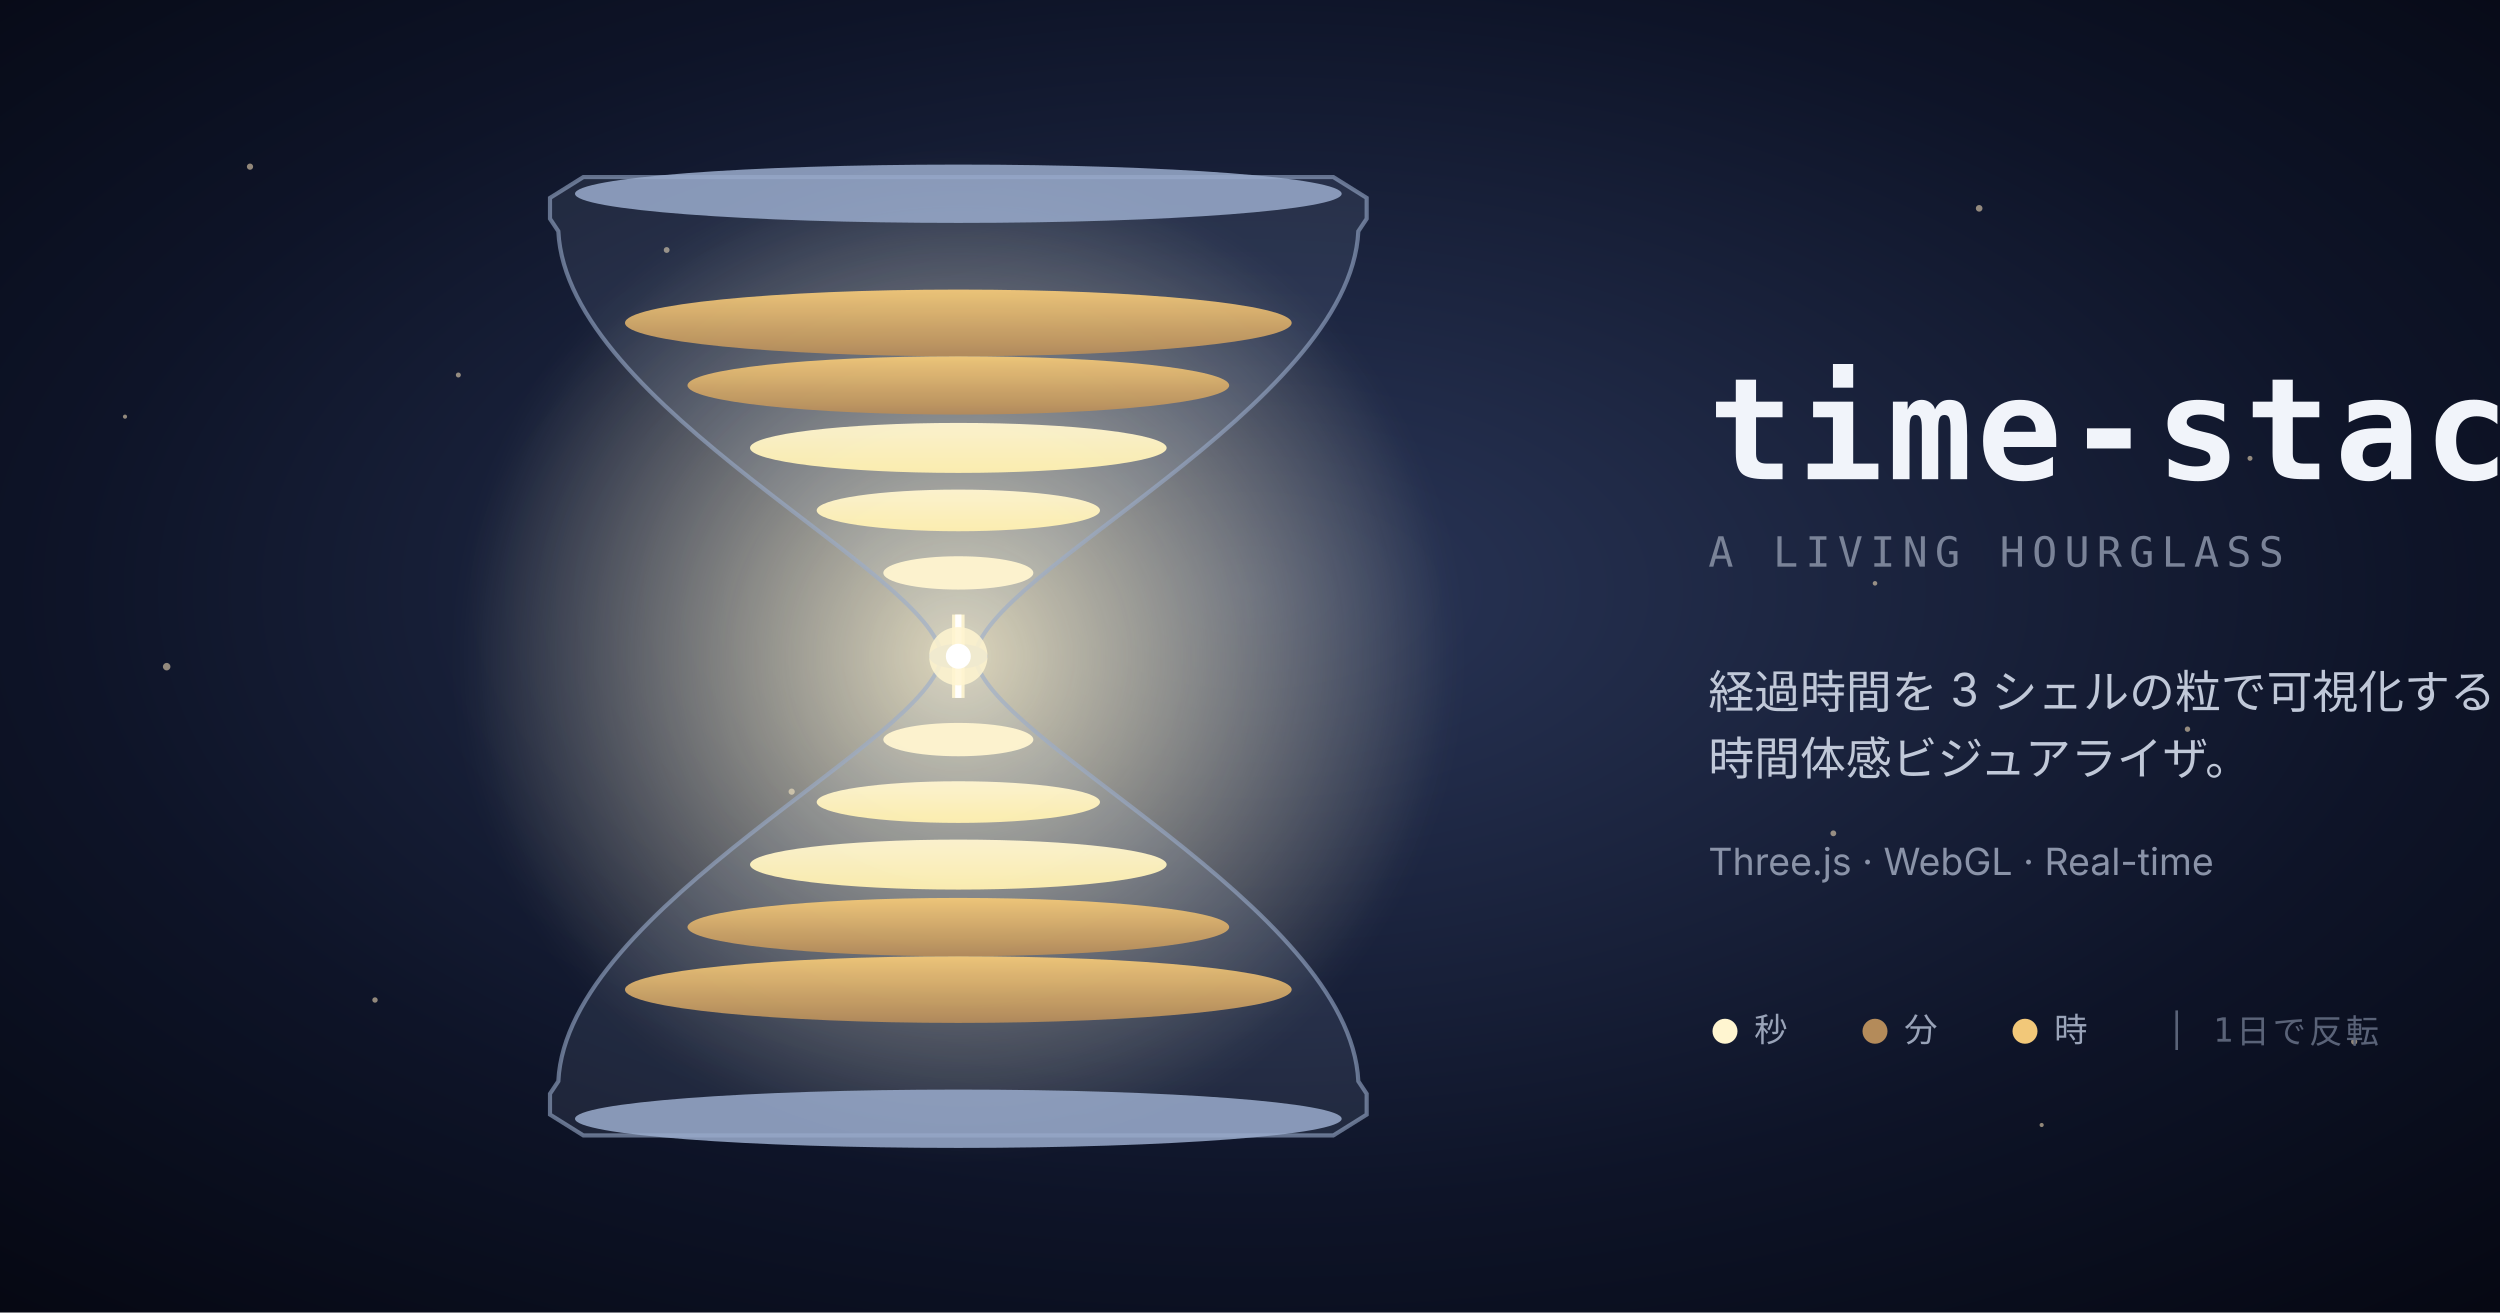
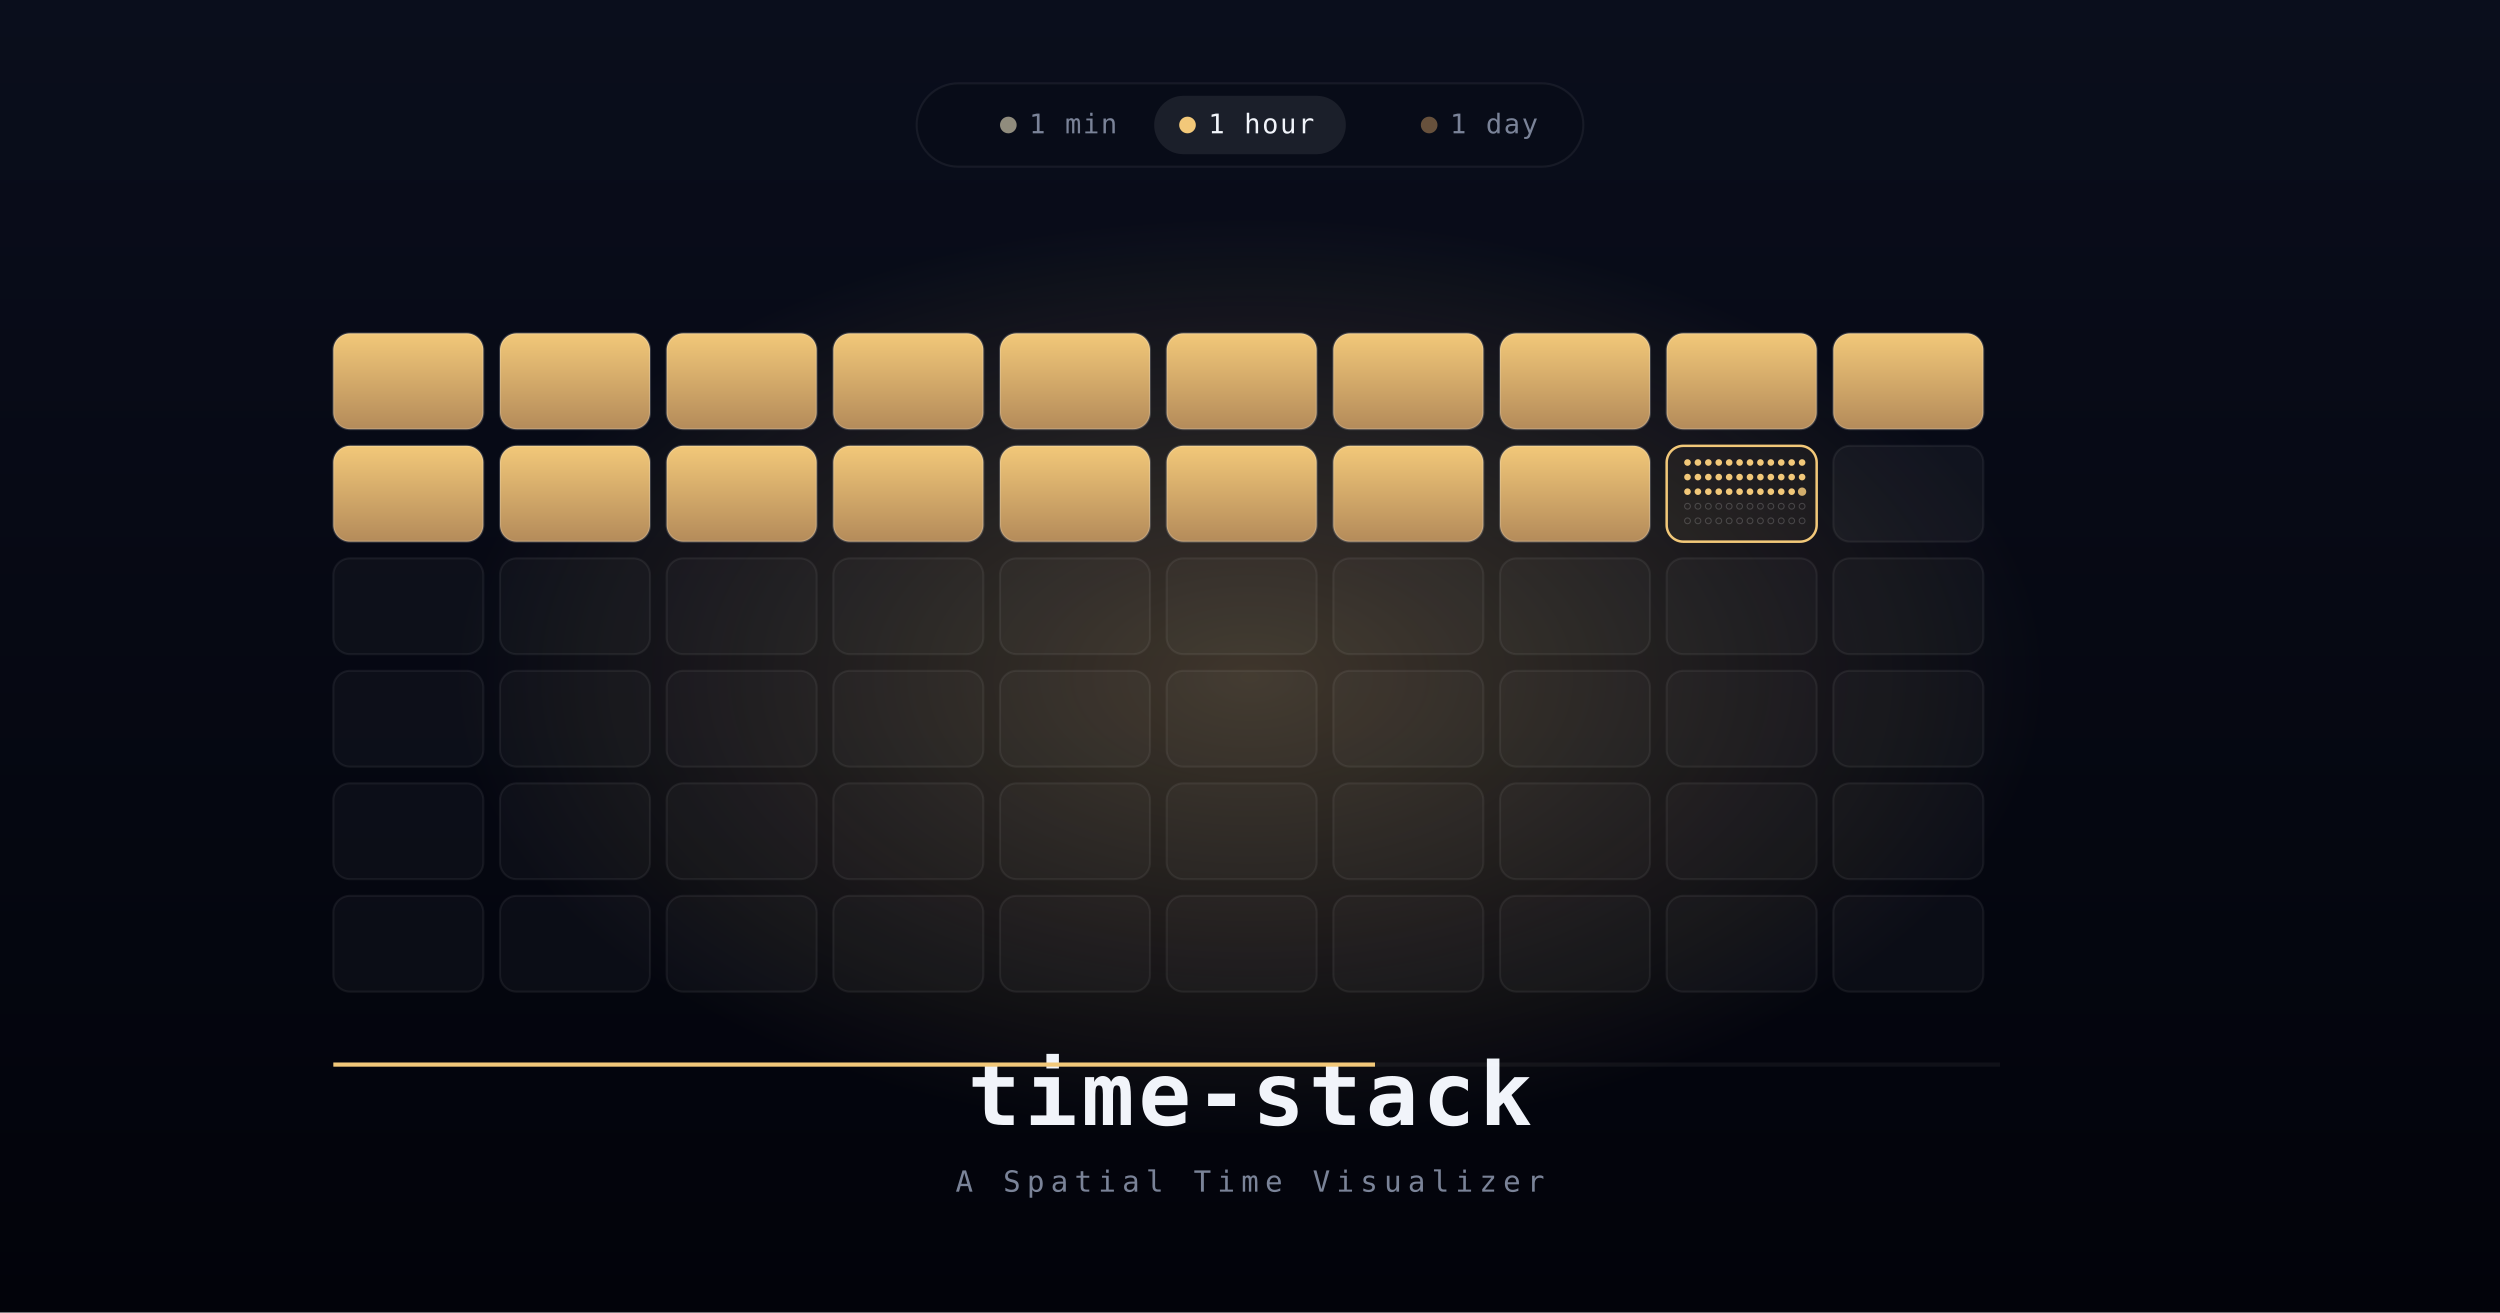
<svg xmlns="http://www.w3.org/2000/svg" viewBox="0 0 1200 630" fill="none">
  <defs>
-     <radialGradient id="bg" cx="0.5" cy="0.45" r="0.85">
-       <stop offset="0" stop-color="#2a3658" />
-       <stop offset="0.55" stop-color="#0e1428" />
+     <linearGradient id="bg" x1="0" y1="0" x2="0" y2="1">
+       <stop offset="0" stop-color="#0a0e1c" />
      <stop offset="1" stop-color="#02030a" />
-     </radialGradient>
-     <linearGradient id="grainSec" x1="0" y1="0" x2="0" y2="1">
-       <stop offset="0" stop-color="#fff5d0" />
-       <stop offset="1" stop-color="#fff0b0" />
    </linearGradient>
    <linearGradient id="grainHour" x1="0" y1="0" x2="0" y2="1">
      <stop offset="0" stop-color="#f2c879" />
      <stop offset="1" stop-color="#b48b5a" />
    </linearGradient>
    <radialGradient id="glow" cx="0.5" cy="0.5" r="0.5">
-       <stop offset="0" stop-color="#fff5d0" stop-opacity="0.85" />
-       <stop offset="1" stop-color="#fff5d0" stop-opacity="0" />
+       <stop offset="0" stop-color="#f2c879" stop-opacity="0.6" />
+       <stop offset="1" stop-color="#f2c879" stop-opacity="0" />
    </radialGradient>
-     <filter id="blur" x="-20%" y="-20%" width="140%" height="140%">
-       <feGaussianBlur stdDeviation="6" />
-     </filter>
  </defs>
  <rect width="1200" height="630" fill="url(#bg)" />
-   <g opacity="0.55" fill="#ffe8c0">
-     <circle cx="120" cy="80" r="1.5" />
-     <circle cx="220" cy="180" r="1.2" />
-     <circle cx="80" cy="320" r="1.8" />
-     <circle cx="180" cy="480" r="1.3" />
-     <circle cx="320" cy="120" r="1.4" />
-     <circle cx="60" cy="200" r="1" />
-     <circle cx="380" cy="380" r="1.5" />
-     <circle cx="950" cy="100" r="1.6" />
-     <circle cx="1080" cy="220" r="1.2" />
-     <circle cx="880" cy="400" r="1.4" />
-     <circle cx="1130" cy="500" r="1.5" />
-     <circle cx="980" cy="540" r="1" />
-     <circle cx="1050" cy="350" r="1.3" />
-     <circle cx="900" cy="280" r="1.1" />
-   </g>
-   <g transform="translate(460 95)">
-     <ellipse cx="0" cy="220" rx="240" ry="240" fill="url(#glow)" filter="url(#blur)" />
-     <path d="       M -180 -10 L 180 -10       L 196 0 L 196 10       L 192 16       C 188 100 12 180 8 220       C 12 260 188 340 192 424       L 196 430 L 196 440       L 180 450 L -180 450       L -196 440 L -196 430 L -192 424       C -188 340 -12 260 -8 220       C -12 180 -188 100 -192 16       L -196 10 L -196 0 Z     " fill="rgba(180, 200, 230, 0.10)" stroke="rgba(154, 172, 204, 0.6)" stroke-width="2" />
-     <ellipse cx="0" cy="-2" rx="184" ry="14" fill="#9aaccc" opacity="0.85" />
-     <ellipse cx="0" cy="220" rx="14" ry="6" fill="#9aaccc" opacity="0.95" />
-     <ellipse cx="0" cy="442" rx="184" ry="14" fill="#9aaccc" opacity="0.85" />
-     <g opacity="0.95">
-       <ellipse cx="0" cy="60" rx="160" ry="16" fill="url(#grainHour)" />
-       <ellipse cx="0" cy="90" rx="130" ry="14" fill="url(#grainHour)" />
-       <ellipse cx="0" cy="120" rx="100" ry="12" fill="url(#grainSec)" />
-       <ellipse cx="0" cy="150" rx="68" ry="10" fill="url(#grainSec)" />
-       <ellipse cx="0" cy="180" rx="36" ry="8" fill="#fff5d0" />
-     </g>
-     <rect x="-3" y="200" width="6" height="40" fill="#fff5d0" opacity="0.9" />
-     <rect x="-1.5" y="200" width="3" height="40" fill="#ffffff" opacity="0.95" />
-     <g opacity="0.95">
-       <ellipse cx="0" cy="260" rx="36" ry="8" fill="#fff5d0" />
-       <ellipse cx="0" cy="290" rx="68" ry="10" fill="url(#grainSec)" />
-       <ellipse cx="0" cy="320" rx="100" ry="12" fill="url(#grainSec)" />
-       <ellipse cx="0" cy="350" rx="130" ry="14" fill="url(#grainHour)" />
-       <ellipse cx="0" cy="380" rx="160" ry="16" fill="url(#grainHour)" />
-     </g>
-     <circle cx="0" cy="220" r="14" fill="#fff5d0" opacity="0.85" />
-     <circle cx="0" cy="220" r="6" fill="#ffffff" />
-   </g>
-   <g transform="translate(820 230)" font-family="ui-monospace, 'SF Mono', Menlo, Consolas, monospace">
-     <text x="0" y="0" fill="#f1f4fa" font-size="68" font-weight="600" letter-spacing="2">time-stack</text>
-     <text x="0" y="42" fill="#7a8398" font-size="20" font-weight="400" letter-spacing="3.5" text-transform="uppercase">A LIVING HOURGLASS</text>
-     <g transform="translate(0 110)" font-family="'Inter', system-ui, sans-serif">
-       <text x="0" y="0" fill="#c0c8d8" font-size="22" font-weight="400">経過時間を 3 シェルの粒で可視化する</text>
-       <text x="0" y="32" fill="#c0c8d8" font-size="22" font-weight="400">時間体感ビジュアライザ。</text>
-       <text x="0" y="80" fill="#8a93a8" font-size="18" font-weight="400">Three.js · WebGL · Real-time</text>
-     </g>
-     <g transform="translate(0 270)" font-family="ui-monospace, monospace" font-size="16" letter-spacing="1.5">
-       <circle cx="8" cy="-5" r="6" fill="#fff5d0" />
-       <text x="22" y="0" fill="#99a3b8">秒</text>
-       <circle cx="80" cy="-5" r="6" fill="#b48b5a" />
-       <text x="94" y="0" fill="#99a3b8">分</text>
-       <circle cx="152" cy="-5" r="6" fill="#f2c879" />
-       <text x="166" y="0" fill="#99a3b8">時</text>
-       <text x="220" y="0" fill="#5a6378">│  1日で反転</text>
+   <g transform="translate(600 60)">
+     <rect x="-160" y="-20" width="320" height="40" rx="20" fill="rgba(8,12,22,0.55)" stroke="rgba(255,255,255,0.06)" stroke-width="1" />
+     <g font-family="ui-monospace, monospace" font-size="13" font-weight="500" letter-spacing="0.06em">
+       <g transform="translate(-100 0)">
+         <circle cx="-16" cy="0" r="4" fill="#fff5d0" opacity="0.55" />
+         <text x="-6" y="4" fill="#7a8398">1 min</text>
+       </g>
+       <g transform="translate(0 0)">
+         <rect x="-46" y="-14" width="92" height="28" rx="14" fill="rgba(255,255,255,0.08)" />
+         <circle cx="-30" cy="0" r="4" fill="#f2c879" />
+         <text x="-20" y="4" fill="#f1f4fa">1 hour</text>
+       </g>
+       <g transform="translate(100 0)">
+         <circle cx="-14" cy="0" r="4" fill="#b48b5a" opacity="0.55" />
+         <text x="-4" y="4" fill="#7a8398">1 day</text>
+       </g>
    </g>
  </g>
+   <g transform="translate(160 145)">
+     <ellipse cx="440" cy="180" rx="380" ry="220" fill="url(#glow)" opacity="0.4" />
+     <g>
+       
+     </g>
+   </g>
+   <g transform="translate(160 160)">
+     <g>
+       <rect x="0" y="0" width="72" height="46" rx="8" fill="url(#grainHour)" stroke="rgba(255,255,255,0.18)" stroke-width="1" />
+       <rect x="80" y="0" width="72" height="46" rx="8" fill="url(#grainHour)" stroke="rgba(255,255,255,0.18)" />
+       <rect x="160" y="0" width="72" height="46" rx="8" fill="url(#grainHour)" stroke="rgba(255,255,255,0.18)" />
+       <rect x="240" y="0" width="72" height="46" rx="8" fill="url(#grainHour)" stroke="rgba(255,255,255,0.18)" />
+       <rect x="320" y="0" width="72" height="46" rx="8" fill="url(#grainHour)" stroke="rgba(255,255,255,0.18)" />
+       <rect x="400" y="0" width="72" height="46" rx="8" fill="url(#grainHour)" stroke="rgba(255,255,255,0.18)" />
+       <rect x="480" y="0" width="72" height="46" rx="8" fill="url(#grainHour)" stroke="rgba(255,255,255,0.18)" />
+       <rect x="560" y="0" width="72" height="46" rx="8" fill="url(#grainHour)" stroke="rgba(255,255,255,0.18)" />
+       <rect x="640" y="0" width="72" height="46" rx="8" fill="url(#grainHour)" stroke="rgba(255,255,255,0.18)" />
+       <rect x="720" y="0" width="72" height="46" rx="8" fill="url(#grainHour)" stroke="rgba(255,255,255,0.18)" />
+     </g>
+     <g transform="translate(0 54)">
+       <rect x="0" y="0" width="72" height="46" rx="8" fill="url(#grainHour)" stroke="rgba(255,255,255,0.18)" />
+       <rect x="80" y="0" width="72" height="46" rx="8" fill="url(#grainHour)" stroke="rgba(255,255,255,0.18)" />
+       <rect x="160" y="0" width="72" height="46" rx="8" fill="url(#grainHour)" stroke="rgba(255,255,255,0.18)" />
+       <rect x="240" y="0" width="72" height="46" rx="8" fill="url(#grainHour)" stroke="rgba(255,255,255,0.18)" />
+       <rect x="320" y="0" width="72" height="46" rx="8" fill="url(#grainHour)" stroke="rgba(255,255,255,0.18)" />
+       <rect x="400" y="0" width="72" height="46" rx="8" fill="url(#grainHour)" stroke="rgba(255,255,255,0.18)" />
+       <rect x="480" y="0" width="72" height="46" rx="8" fill="url(#grainHour)" stroke="rgba(255,255,255,0.18)" />
+       <rect x="560" y="0" width="72" height="46" rx="8" fill="url(#grainHour)" stroke="rgba(255,255,255,0.18)" />
+       <g transform="translate(640 0)">
+         <rect x="0" y="0" width="72" height="46" rx="8" fill="rgba(242,200,121,0.05)" stroke="#f2c879" stroke-width="1.2" filter="url(#cellGlow)" />
+         <g transform="translate(8 6)">
+           <g fill="#f2c879">
+             <circle cx="2" cy="2" r="1.6" />
+             <circle cx="7" cy="2" r="1.6" />
+             <circle cx="12" cy="2" r="1.6" />
+             <circle cx="17" cy="2" r="1.6" />
+             <circle cx="22" cy="2" r="1.6" />
+             <circle cx="27" cy="2" r="1.6" />
+             <circle cx="32" cy="2" r="1.6" />
+             <circle cx="37" cy="2" r="1.6" />
+             <circle cx="42" cy="2" r="1.6" />
+             <circle cx="47" cy="2" r="1.6" />
+             <circle cx="52" cy="2" r="1.6" />
+             <circle cx="57" cy="2" r="1.6" />
+           </g>
+           <g fill="#f2c879" transform="translate(0 7)">
+             <circle cx="2" cy="2" r="1.6" />
+             <circle cx="7" cy="2" r="1.6" />
+             <circle cx="12" cy="2" r="1.6" />
+             <circle cx="17" cy="2" r="1.6" />
+             <circle cx="22" cy="2" r="1.6" />
+             <circle cx="27" cy="2" r="1.6" />
+             <circle cx="32" cy="2" r="1.6" />
+             <circle cx="37" cy="2" r="1.6" />
+             <circle cx="42" cy="2" r="1.6" />
+             <circle cx="47" cy="2" r="1.6" />
+             <circle cx="52" cy="2" r="1.6" />
+             <circle cx="57" cy="2" r="1.6" />
+           </g>
+           <g fill="#f2c879" transform="translate(0 14)">
+             <circle cx="2" cy="2" r="1.6" />
+             <circle cx="7" cy="2" r="1.6" />
+             <circle cx="12" cy="2" r="1.6" />
+             <circle cx="17" cy="2" r="1.6" />
+             <circle cx="22" cy="2" r="1.6" />
+             <circle cx="27" cy="2" r="1.6" />
+             <circle cx="32" cy="2" r="1.6" />
+             <circle cx="37" cy="2" r="1.6" />
+             <circle cx="42" cy="2" r="1.6" />
+             <circle cx="47" cy="2" r="1.6" />
+             <circle cx="52" cy="2" r="1.6" />
+             <circle cx="57" cy="2" r="2" opacity="0.85" />
+           </g>
+           <g fill="none" stroke="rgba(255,255,255,0.18)" stroke-width="0.5" transform="translate(0 21)">
+             <circle cx="2" cy="2" r="1.4" />
+             <circle cx="7" cy="2" r="1.4" />
+             <circle cx="12" cy="2" r="1.4" />
+             <circle cx="17" cy="2" r="1.4" />
+             <circle cx="22" cy="2" r="1.4" />
+             <circle cx="27" cy="2" r="1.4" />
+             <circle cx="32" cy="2" r="1.4" />
+             <circle cx="37" cy="2" r="1.4" />
+             <circle cx="42" cy="2" r="1.4" />
+             <circle cx="47" cy="2" r="1.4" />
+             <circle cx="52" cy="2" r="1.4" />
+             <circle cx="57" cy="2" r="1.4" />
+           </g>
+           <g fill="none" stroke="rgba(255,255,255,0.18)" stroke-width="0.5" transform="translate(0 28)">
+             <circle cx="2" cy="2" r="1.4" />
+             <circle cx="7" cy="2" r="1.4" />
+             <circle cx="12" cy="2" r="1.4" />
+             <circle cx="17" cy="2" r="1.4" />
+             <circle cx="22" cy="2" r="1.4" />
+             <circle cx="27" cy="2" r="1.4" />
+             <circle cx="32" cy="2" r="1.4" />
+             <circle cx="37" cy="2" r="1.4" />
+             <circle cx="42" cy="2" r="1.4" />
+             <circle cx="47" cy="2" r="1.4" />
+             <circle cx="52" cy="2" r="1.4" />
+             <circle cx="57" cy="2" r="1.4" />
+           </g>
+         </g>
+       </g>
+       <rect x="720" y="0" width="72" height="46" rx="8" fill="rgba(255,255,255,0.04)" stroke="rgba(255,255,255,0.06)" />
+     </g>
+     <g fill="rgba(255,255,255,0.03)" stroke="rgba(255,255,255,0.06)" stroke-width="1">
+       <g transform="translate(0 108)">
+         <rect x="0" width="72" height="46" rx="8" />
+         <rect x="80" width="72" height="46" rx="8" />
+         <rect x="160" width="72" height="46" rx="8" />
+         <rect x="240" width="72" height="46" rx="8" />
+         <rect x="320" width="72" height="46" rx="8" />
+         <rect x="400" width="72" height="46" rx="8" />
+         <rect x="480" width="72" height="46" rx="8" />
+         <rect x="560" width="72" height="46" rx="8" />
+         <rect x="640" width="72" height="46" rx="8" />
+         <rect x="720" width="72" height="46" rx="8" />
+       </g>
+       <g transform="translate(0 162)">
+         <rect x="0" width="72" height="46" rx="8" />
+         <rect x="80" width="72" height="46" rx="8" />
+         <rect x="160" width="72" height="46" rx="8" />
+         <rect x="240" width="72" height="46" rx="8" />
+         <rect x="320" width="72" height="46" rx="8" />
+         <rect x="400" width="72" height="46" rx="8" />
+         <rect x="480" width="72" height="46" rx="8" />
+         <rect x="560" width="72" height="46" rx="8" />
+         <rect x="640" width="72" height="46" rx="8" />
+         <rect x="720" width="72" height="46" rx="8" />
+       </g>
+       <g transform="translate(0 216)">
+         <rect x="0" width="72" height="46" rx="8" />
+         <rect x="80" width="72" height="46" rx="8" />
+         <rect x="160" width="72" height="46" rx="8" />
+         <rect x="240" width="72" height="46" rx="8" />
+         <rect x="320" width="72" height="46" rx="8" />
+         <rect x="400" width="72" height="46" rx="8" />
+         <rect x="480" width="72" height="46" rx="8" />
+         <rect x="560" width="72" height="46" rx="8" />
+         <rect x="640" width="72" height="46" rx="8" />
+         <rect x="720" width="72" height="46" rx="8" />
+       </g>
+       <g transform="translate(0 270)">
+         <rect x="0" width="72" height="46" rx="8" />
+         <rect x="80" width="72" height="46" rx="8" />
+         <rect x="160" width="72" height="46" rx="8" />
+         <rect x="240" width="72" height="46" rx="8" />
+         <rect x="320" width="72" height="46" rx="8" />
+         <rect x="400" width="72" height="46" rx="8" />
+         <rect x="480" width="72" height="46" rx="8" />
+         <rect x="560" width="72" height="46" rx="8" />
+         <rect x="640" width="72" height="46" rx="8" />
+         <rect x="720" width="72" height="46" rx="8" />
+       </g>
+     </g>
+   </g>
+   <g transform="translate(600 540)" font-family="ui-monospace, 'SF Mono', Menlo, Consolas, monospace" text-anchor="middle">
+     <text x="0" y="0" fill="#f1f4fa" font-size="42" font-weight="600" letter-spacing="2">time-stack</text>
+     <text x="0" y="32" fill="#7a8398" font-size="14" letter-spacing="3" text-transform="uppercase">A Spatial Time Visualizer</text>
+   </g>
+   <g transform="translate(160 510)">
+     <rect x="0" y="0" width="800" height="2" fill="rgba(255,255,255,0.05)" />
+     <rect x="0" y="0" width="500" height="2" fill="#f2c879" />
+   </g>
</svg>
